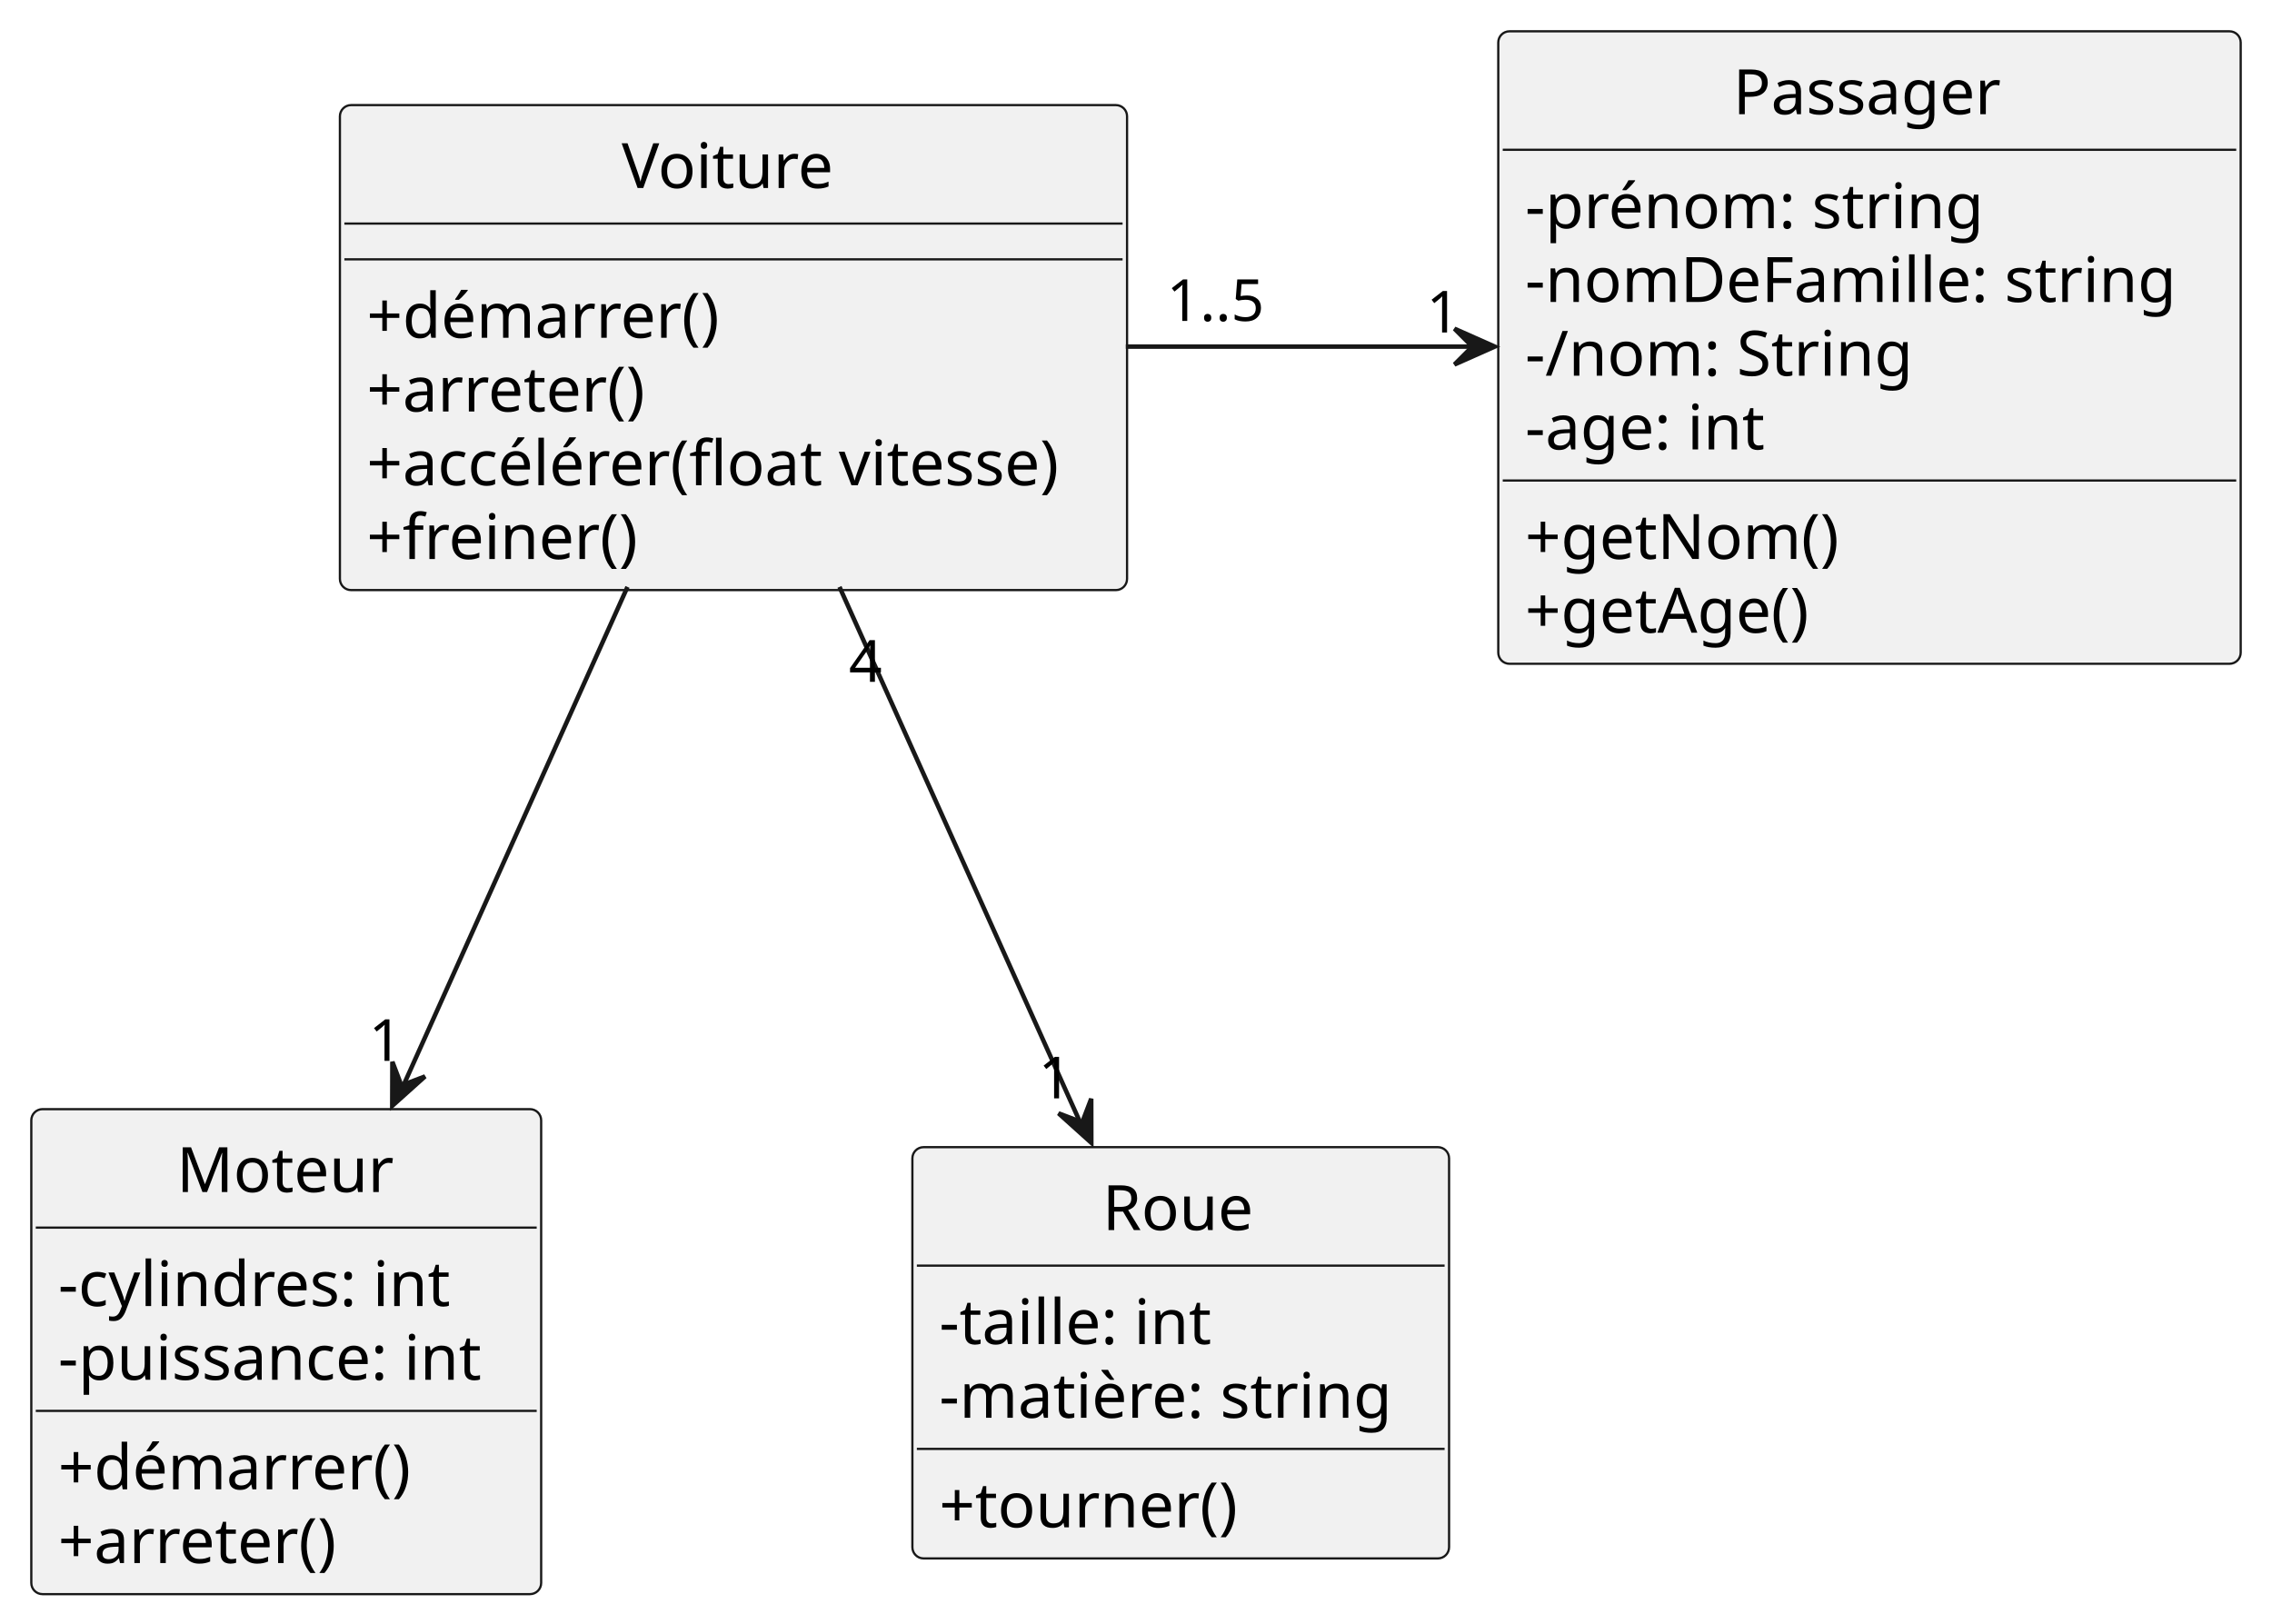
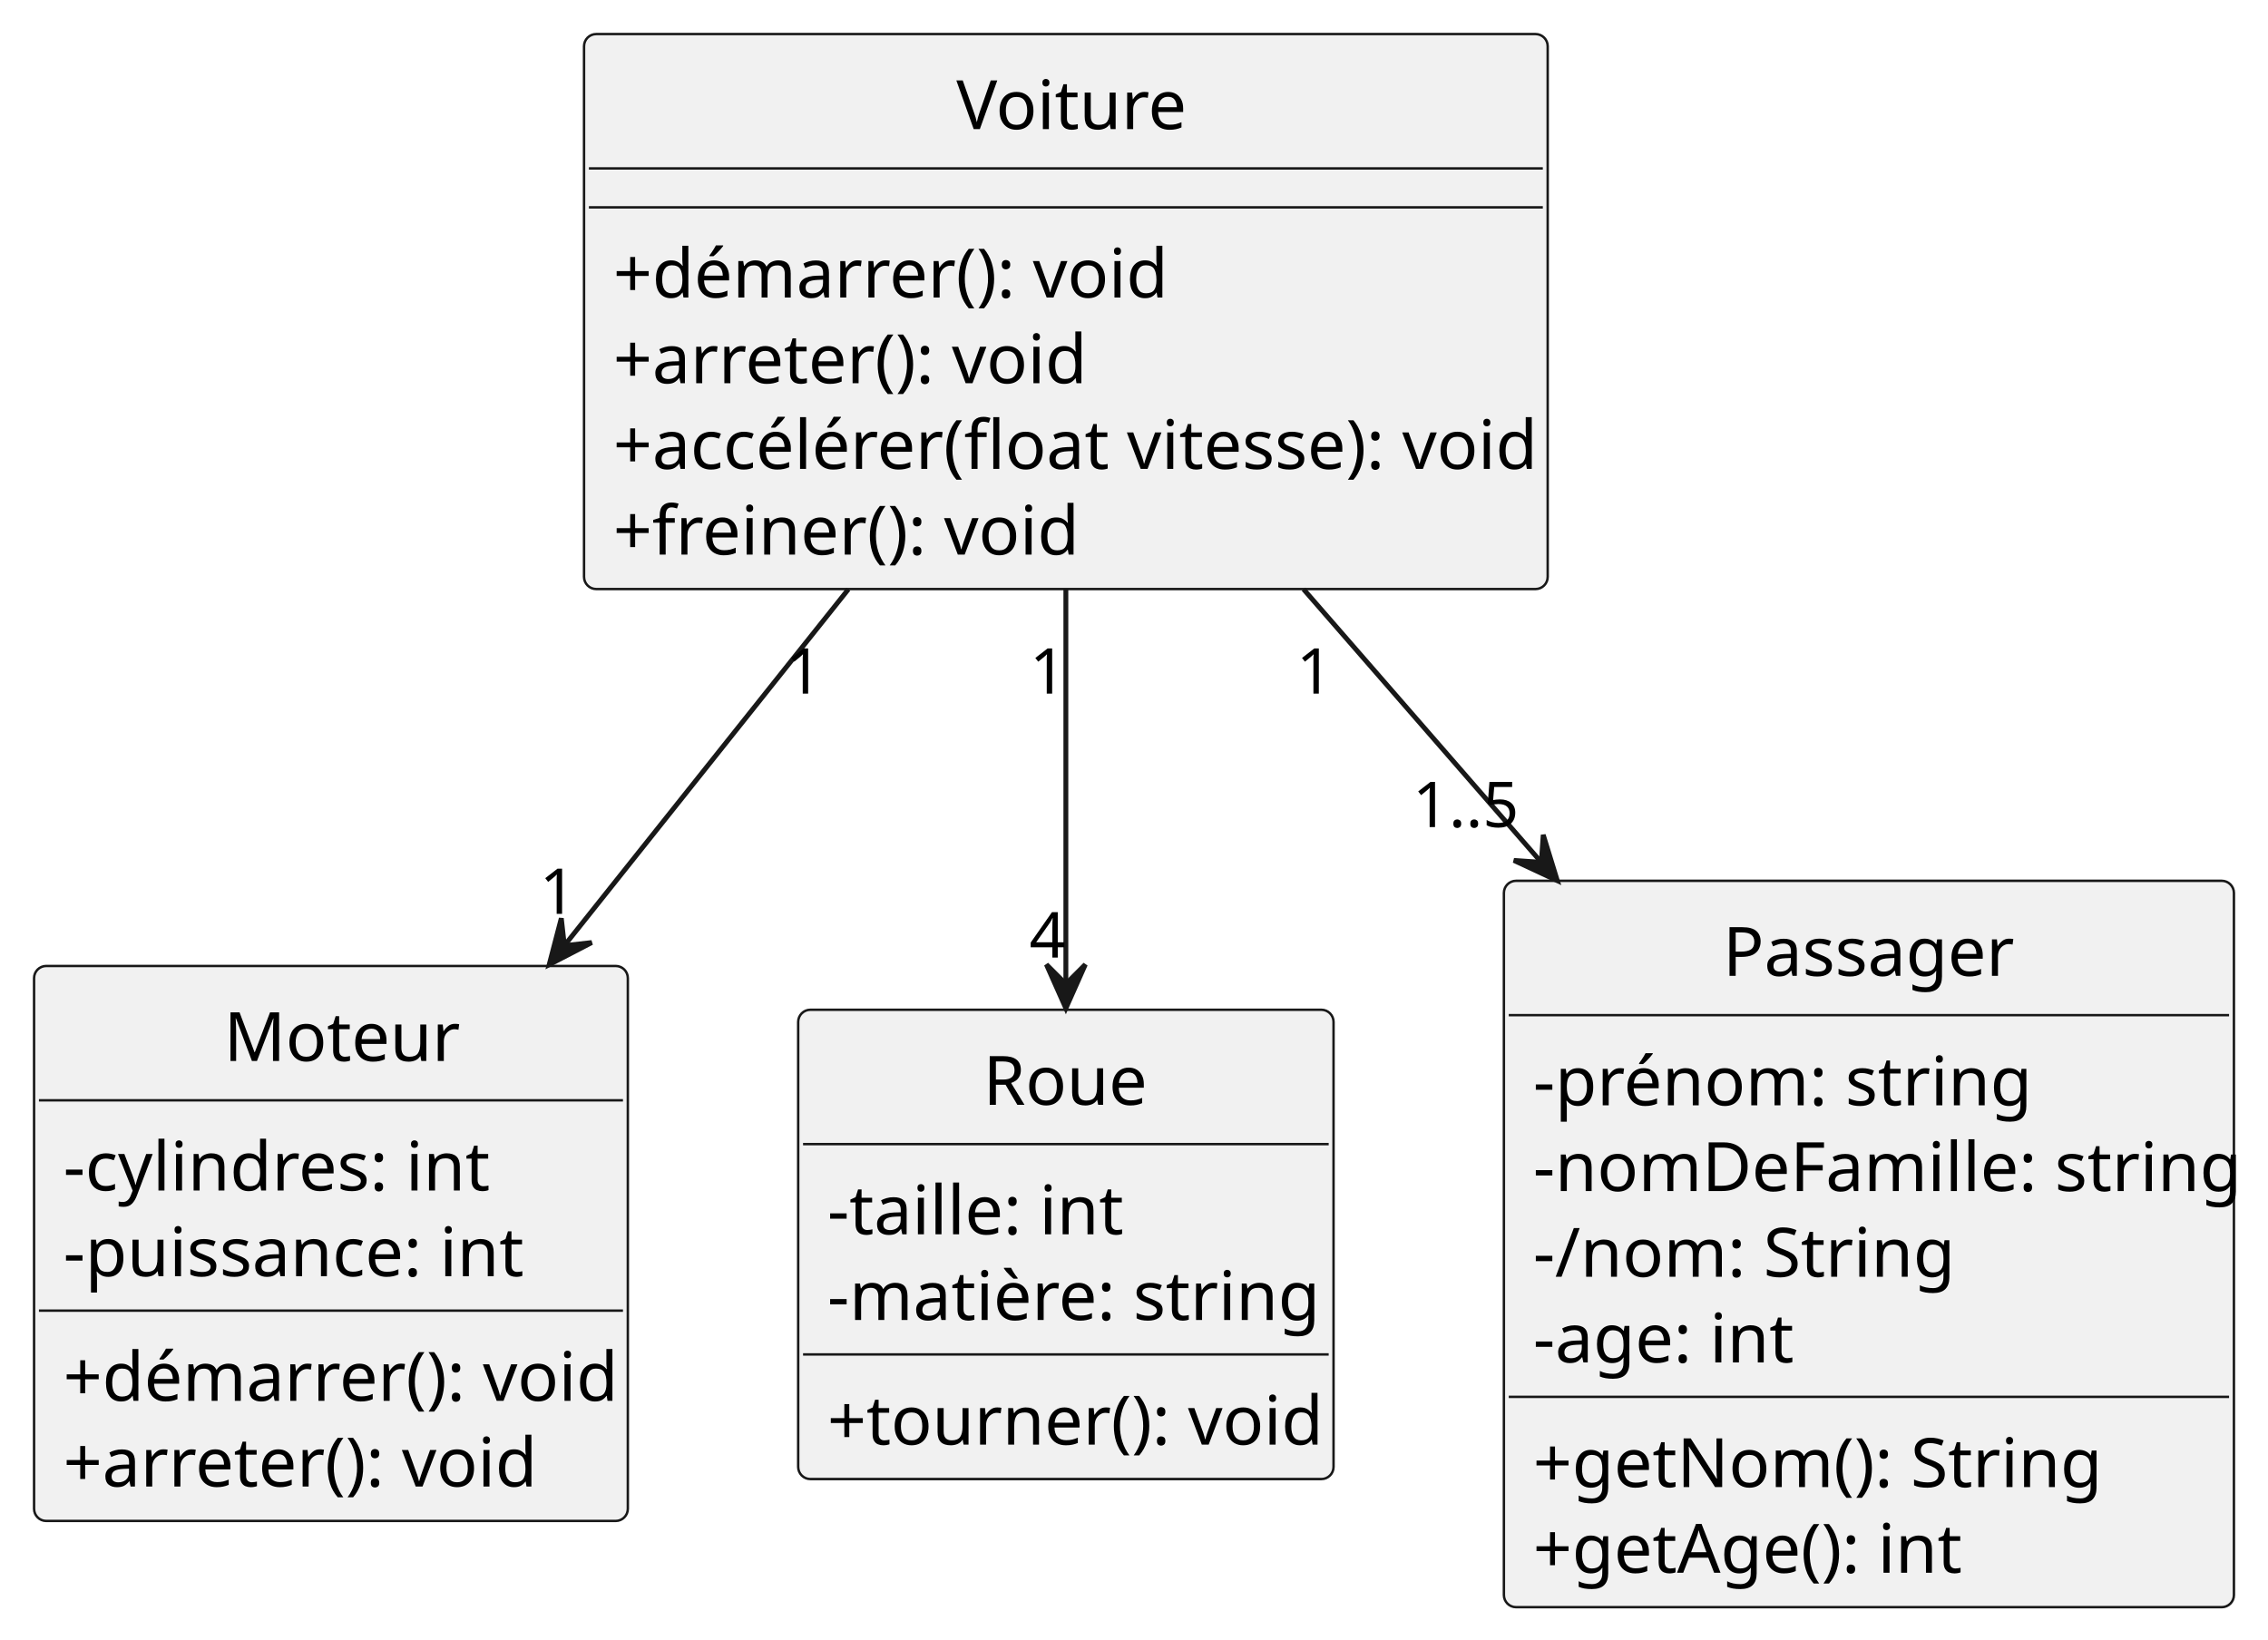
- <svg xmlns="http://www.w3.org/2000/svg" contentStyleType="text/css" height="363px" preserveAspectRatio="none" style="width:508px;height:363px;background:#00000000;" version="1.1" viewBox="0 0 508 363" width="508px" zoomAndPan="magnify">
+ <svg xmlns="http://www.w3.org/2000/svg" contentStyleType="text/css" height="337px" preserveAspectRatio="none" style="width:466px;height:337px;background:#00000000;" version="1.1" viewBox="0 0 466 337" width="466px" zoomAndPan="magnify">
  <defs />
  <g>
    <g id="elem_Voiture">
-       <rect codeLine="5" fill="#F1F1F1" height="108.441" id="Voiture" rx="2.5" ry="2.5" style="stroke:#181818;stroke-width:0.5;" width="176" x="76" y="23.5" />
-       <text fill="#000000" font-family="sans-serif" font-size="14" lengthAdjust="spacing" textLength="50" x="139" y="42.035">Voiture</text>
-       <line style="stroke:#181818;stroke-width:0.5;" x1="77" x2="251" y1="49.988" y2="49.988" />
-       <line style="stroke:#181818;stroke-width:0.5;" x1="77" x2="251" y1="57.988" y2="57.988" />
-       <text fill="#000000" font-family="sans-serif" font-size="14" lengthAdjust="spacing" textLength="85" x="82" y="75.523">+démarrer()</text>
-       <text fill="#000000" font-family="sans-serif" font-size="14" lengthAdjust="spacing" textLength="68" x="82" y="92.012">+arreter()</text>
-       <text fill="#000000" font-family="sans-serif" font-size="14" lengthAdjust="spacing" textLength="164" x="82" y="108.5">+accélérer(float vitesse)</text>
-       <text fill="#000000" font-family="sans-serif" font-size="14" lengthAdjust="spacing" textLength="67" x="82" y="124.988">+freiner()</text>
+       <rect codeLine="5" fill="#F1F1F1" height="114.047" id="Voiture" rx="2.5" ry="2.5" style="stroke:#181818;stroke-width:0.5;" width="198" x="120" y="7" />
+       <text fill="#000000" font-family="sans-serif" font-size="14" lengthAdjust="spacing" textLength="45" x="196.5" y="26.533">Voiture</text>
+       <line style="stroke:#181818;stroke-width:0.5;" x1="121" x2="317" y1="34.609" y2="34.609" />
+       <line style="stroke:#181818;stroke-width:0.5;" x1="121" x2="317" y1="42.609" y2="42.609" />
+       <text fill="#000000" font-family="sans-serif" font-size="14" lengthAdjust="spacing" textLength="110" x="126" y="61.143">+démarrer(): void</text>
+       <text fill="#000000" font-family="sans-serif" font-size="14" lengthAdjust="spacing" textLength="95" x="126" y="78.752">+arreter(): void</text>
+       <text fill="#000000" font-family="sans-serif" font-size="14" lengthAdjust="spacing" textLength="186" x="126" y="96.361">+accélérer(float vitesse): void</text>
+       <text fill="#000000" font-family="sans-serif" font-size="14" lengthAdjust="spacing" textLength="93" x="126" y="113.971">+freiner(): void</text>
    </g>
    <g id="elem_Moteur">
-       <rect codeLine="12" fill="#F1F1F1" height="108.441" id="Moteur" rx="2.5" ry="2.5" style="stroke:#181818;stroke-width:0.5;" width="114" x="7" y="248" />
-       <text fill="#000000" font-family="sans-serif" font-size="14" lengthAdjust="spacing" textLength="49" x="39.5" y="266.535">Moteur</text>
-       <line style="stroke:#181818;stroke-width:0.5;" x1="8" x2="120" y1="274.488" y2="274.488" />
-       <text fill="#000000" font-family="sans-serif" font-size="14" lengthAdjust="spacing" textLength="95" x="13" y="292.023">-cylindres: int</text>
-       <text fill="#000000" font-family="sans-serif" font-size="14" lengthAdjust="spacing" textLength="102" x="13" y="308.512">-puissance: int</text>
-       <line style="stroke:#181818;stroke-width:0.5;" x1="8" x2="120" y1="315.465" y2="315.465" />
-       <text fill="#000000" font-family="sans-serif" font-size="14" lengthAdjust="spacing" textLength="85" x="13" y="333">+démarrer()</text>
-       <text fill="#000000" font-family="sans-serif" font-size="14" lengthAdjust="spacing" textLength="68" x="13" y="349.488">+arreter()</text>
+       <rect codeLine="12" fill="#F1F1F1" height="114.047" id="Moteur" rx="2.5" ry="2.5" style="stroke:#181818;stroke-width:0.5;" width="122" x="7" y="198.5" />
+       <text fill="#000000" font-family="sans-serif" font-size="14" lengthAdjust="spacing" textLength="44" x="46" y="218.033">Moteur</text>
+       <line style="stroke:#181818;stroke-width:0.5;" x1="8" x2="128" y1="226.109" y2="226.109" />
+       <text fill="#000000" font-family="sans-serif" font-size="14" lengthAdjust="spacing" textLength="84" x="13" y="244.643">-cylindres: int</text>
+       <text fill="#000000" font-family="sans-serif" font-size="14" lengthAdjust="spacing" textLength="92" x="13" y="262.252">-puissance: int</text>
+       <line style="stroke:#181818;stroke-width:0.5;" x1="8" x2="128" y1="269.328" y2="269.328" />
+       <text fill="#000000" font-family="sans-serif" font-size="14" lengthAdjust="spacing" textLength="110" x="13" y="287.861">+démarrer(): void</text>
+       <text fill="#000000" font-family="sans-serif" font-size="14" lengthAdjust="spacing" textLength="95" x="13" y="305.471">+arreter(): void</text>
    </g>
    <g id="elem_Roue">
-       <rect codeLine="19" fill="#F1F1F1" height="91.953" id="Roue" rx="2.5" ry="2.5" style="stroke:#181818;stroke-width:0.5;" width="120" x="204" y="256.5" />
-       <text fill="#000000" font-family="sans-serif" font-size="14" lengthAdjust="spacing" textLength="35" x="246.5" y="275.035">Roue</text>
-       <line style="stroke:#181818;stroke-width:0.5;" x1="205" x2="323" y1="282.988" y2="282.988" />
-       <text fill="#000000" font-family="sans-serif" font-size="14" lengthAdjust="spacing" textLength="67" x="210" y="300.523">-taille: int</text>
-       <text fill="#000000" font-family="sans-serif" font-size="14" lengthAdjust="spacing" textLength="108" x="210" y="317.012">-matière: string</text>
-       <line style="stroke:#181818;stroke-width:0.5;" x1="205" x2="323" y1="323.965" y2="323.965" />
-       <text fill="#000000" font-family="sans-serif" font-size="14" lengthAdjust="spacing" textLength="73" x="210" y="341.5">+tourner()</text>
+       <rect codeLine="19" fill="#F1F1F1" height="96.438" id="Roue" rx="2.5" ry="2.5" style="stroke:#181818;stroke-width:0.5;" width="110" x="164" y="207.5" />
+       <text fill="#000000" font-family="sans-serif" font-size="14" lengthAdjust="spacing" textLength="34" x="202" y="227.033">Roue</text>
+       <line style="stroke:#181818;stroke-width:0.5;" x1="165" x2="273" y1="235.109" y2="235.109" />
+       <text fill="#000000" font-family="sans-serif" font-size="14" lengthAdjust="spacing" textLength="57" x="170" y="253.643">-taille: int</text>
+       <text fill="#000000" font-family="sans-serif" font-size="14" lengthAdjust="spacing" textLength="95" x="170" y="271.252">-matière: string</text>
+       <line style="stroke:#181818;stroke-width:0.5;" x1="165" x2="273" y1="278.328" y2="278.328" />
+       <text fill="#000000" font-family="sans-serif" font-size="14" lengthAdjust="spacing" textLength="98" x="170" y="296.861">+tourner(): void</text>
    </g>
    <g id="elem_Passager">
-       <rect codeLine="25" fill="#F1F1F1" height="141.418" id="Passager" rx="2.5" ry="2.5" style="stroke:#181818;stroke-width:0.5;" width="166" x="335" y="7" />
-       <text fill="#000000" font-family="sans-serif" font-size="14" lengthAdjust="spacing" textLength="61" x="387.5" y="25.535">Passager</text>
-       <line style="stroke:#181818;stroke-width:0.5;" x1="336" x2="500" y1="33.488" y2="33.488" />
-       <text fill="#000000" font-family="sans-serif" font-size="14" lengthAdjust="spacing" textLength="110" x="341" y="51.023">-prénom: string</text>
-       <text fill="#000000" font-family="sans-serif" font-size="14" lengthAdjust="spacing" textLength="154" x="341" y="67.512">-nomDeFamille: string</text>
-       <text fill="#000000" font-family="sans-serif" font-size="14" lengthAdjust="spacing" textLength="95" x="341" y="84">-/nom: String</text>
-       <text fill="#000000" font-family="sans-serif" font-size="14" lengthAdjust="spacing" textLength="59" x="341" y="100.488">-age: int</text>
-       <line style="stroke:#181818;stroke-width:0.5;" x1="336" x2="500" y1="107.441" y2="107.441" />
-       <text fill="#000000" font-family="sans-serif" font-size="14" lengthAdjust="spacing" textLength="75" x="341" y="124.977">+getNom()</text>
-       <text fill="#000000" font-family="sans-serif" font-size="14" lengthAdjust="spacing" textLength="70" x="341" y="141.465">+getAge()</text>
+       <rect codeLine="25" fill="#F1F1F1" height="149.266" id="Passager" rx="2.5" ry="2.5" style="stroke:#181818;stroke-width:0.5;" width="150" x="309" y="181" />
+       <text fill="#000000" font-family="sans-serif" font-size="14" lengthAdjust="spacing" textLength="60" x="354" y="200.533">Passager</text>
+       <line style="stroke:#181818;stroke-width:0.5;" x1="310" x2="458" y1="208.609" y2="208.609" />
+       <text fill="#000000" font-family="sans-serif" font-size="14" lengthAdjust="spacing" textLength="96" x="315" y="227.143">-prénom: string</text>
+       <text fill="#000000" font-family="sans-serif" font-size="14" lengthAdjust="spacing" textLength="138" x="315" y="244.752">-nomDeFamille: string</text>
+       <text fill="#000000" font-family="sans-serif" font-size="14" lengthAdjust="spacing" textLength="81" x="315" y="262.361">-/nom: String</text>
+       <text fill="#000000" font-family="sans-serif" font-size="14" lengthAdjust="spacing" textLength="52" x="315" y="279.971">-age: int</text>
+       <line style="stroke:#181818;stroke-width:0.5;" x1="310" x2="458" y1="287.047" y2="287.047" />
+       <text fill="#000000" font-family="sans-serif" font-size="14" lengthAdjust="spacing" textLength="111" x="315" y="305.58">+getNom(): String</text>
+       <text fill="#000000" font-family="sans-serif" font-size="14" lengthAdjust="spacing" textLength="86" x="315" y="323.19">+getAge(): int</text>
    </g>
    <g id="link_Voiture_Moteur">
-       <path codeLine="34" d="M140.3,131.23 C125.22,164.77 105.69,208.24 90.16,242.8 " fill="none" id="Voiture-to-Moteur" style="stroke:#181818;stroke-width:1.0;" />
-       <polygon fill="#181818" points="87.7,247.26,95.031,240.684,89.745,242.697,87.731,237.411,87.7,247.26" style="stroke:#181818;stroke-width:1.0;" />
-       <text fill="#000000" font-family="sans-serif" font-size="13" lengthAdjust="spacing" textLength="8" x="82.47" y="237.207">1</text>
+       <path codeLine="34" d="M174.31,121.09 C155.98,144.09 134.72,170.77 116.05,194.2 " fill="none" id="Voiture-to-Moteur" style="stroke:#181818;stroke-width:1.0;" />
+       <polygon fill="#181818" points="112.84,198.23,121.582,193.693,115.96,194.323,115.33,188.701,112.84,198.23" style="stroke:#181818;stroke-width:1.0;" />
+       <text fill="#000000" font-family="sans-serif" font-size="13" lengthAdjust="spacing" textLength="7" x="161.437" y="142.536">1</text>
+       <text fill="#000000" font-family="sans-serif" font-size="13" lengthAdjust="spacing" textLength="7" x="110.878" y="187.789">1</text>
    </g>
    <g id="link_Voiture_Roue">
-       <path codeLine="35" d="M187.7,131.23 C204.05,167.61 225.64,215.66 241.69,251.35 " fill="none" id="Voiture-to-Roue" style="stroke:#181818;stroke-width:1.0;" />
-       <polygon fill="#181818" points="244.01,255.52,243.99,245.671,241.97,250.955,236.686,248.935,244.01,255.52" style="stroke:#181818;stroke-width:1.0;" />
-       <text fill="#000000" font-family="sans-serif" font-size="13" lengthAdjust="spacing" textLength="8" x="189.796" y="152.458">4</text>
-       <text fill="#000000" font-family="sans-serif" font-size="13" lengthAdjust="spacing" textLength="8" x="232.187" y="245.594">1</text>
+       <path codeLine="35" d="M219,121.09 C219,146.66 219,176.77 219,201.91 " fill="none" id="Voiture-to-Roue" style="stroke:#181818;stroke-width:1.0;" />
+       <polygon fill="#181818" points="219,207.2,223,198.2,219,202.2,215,198.2,219,207.2" style="stroke:#181818;stroke-width:1.0;" />
+       <text fill="#000000" font-family="sans-serif" font-size="13" lengthAdjust="spacing" textLength="7" x="211.573" y="142.536">1</text>
+       <text fill="#000000" font-family="sans-serif" font-size="13" lengthAdjust="spacing" textLength="7" x="211.508" y="196.772">4</text>
    </g>
    <g id="link_Voiture_Passager">
-       <path codeLine="36" d="M251.72,77.5 C276.77,77.5 304.11,77.5 329.22,77.5 " fill="none" id="Voiture-to-Passager" style="stroke:#181818;stroke-width:1.0;" />
-       <polygon fill="#181818" points="334.21,77.5,325.21,73.5,329.21,77.5,325.21,81.5,334.21,77.5" style="stroke:#181818;stroke-width:1.0;" />
-       <text fill="#000000" font-family="sans-serif" font-size="13" lengthAdjust="spacing" textLength="24" x="260.848" y="71.758">1..5</text>
-       <text fill="#000000" font-family="sans-serif" font-size="13" lengthAdjust="spacing" textLength="8" x="318.938" y="74.348">1</text>
+       <path codeLine="36" d="M267.84,121.09 C283.03,138.54 300.07,158.1 316.31,176.76 " fill="none" id="Voiture-to-Passager" style="stroke:#181818;stroke-width:1.0;" />
+       <polygon fill="#181818" points="319.98,180.97,317.084,171.556,316.696,177.2,311.052,176.812,319.98,180.97" style="stroke:#181818;stroke-width:1.0;" />
+       <text fill="#000000" font-family="sans-serif" font-size="13" lengthAdjust="spacing" textLength="7" x="266.366" y="142.536">1</text>
+       <text fill="#000000" font-family="sans-serif" font-size="13" lengthAdjust="spacing" textLength="22" x="290.244" y="169.959">1..5</text>
    </g>
  </g>
</svg>
